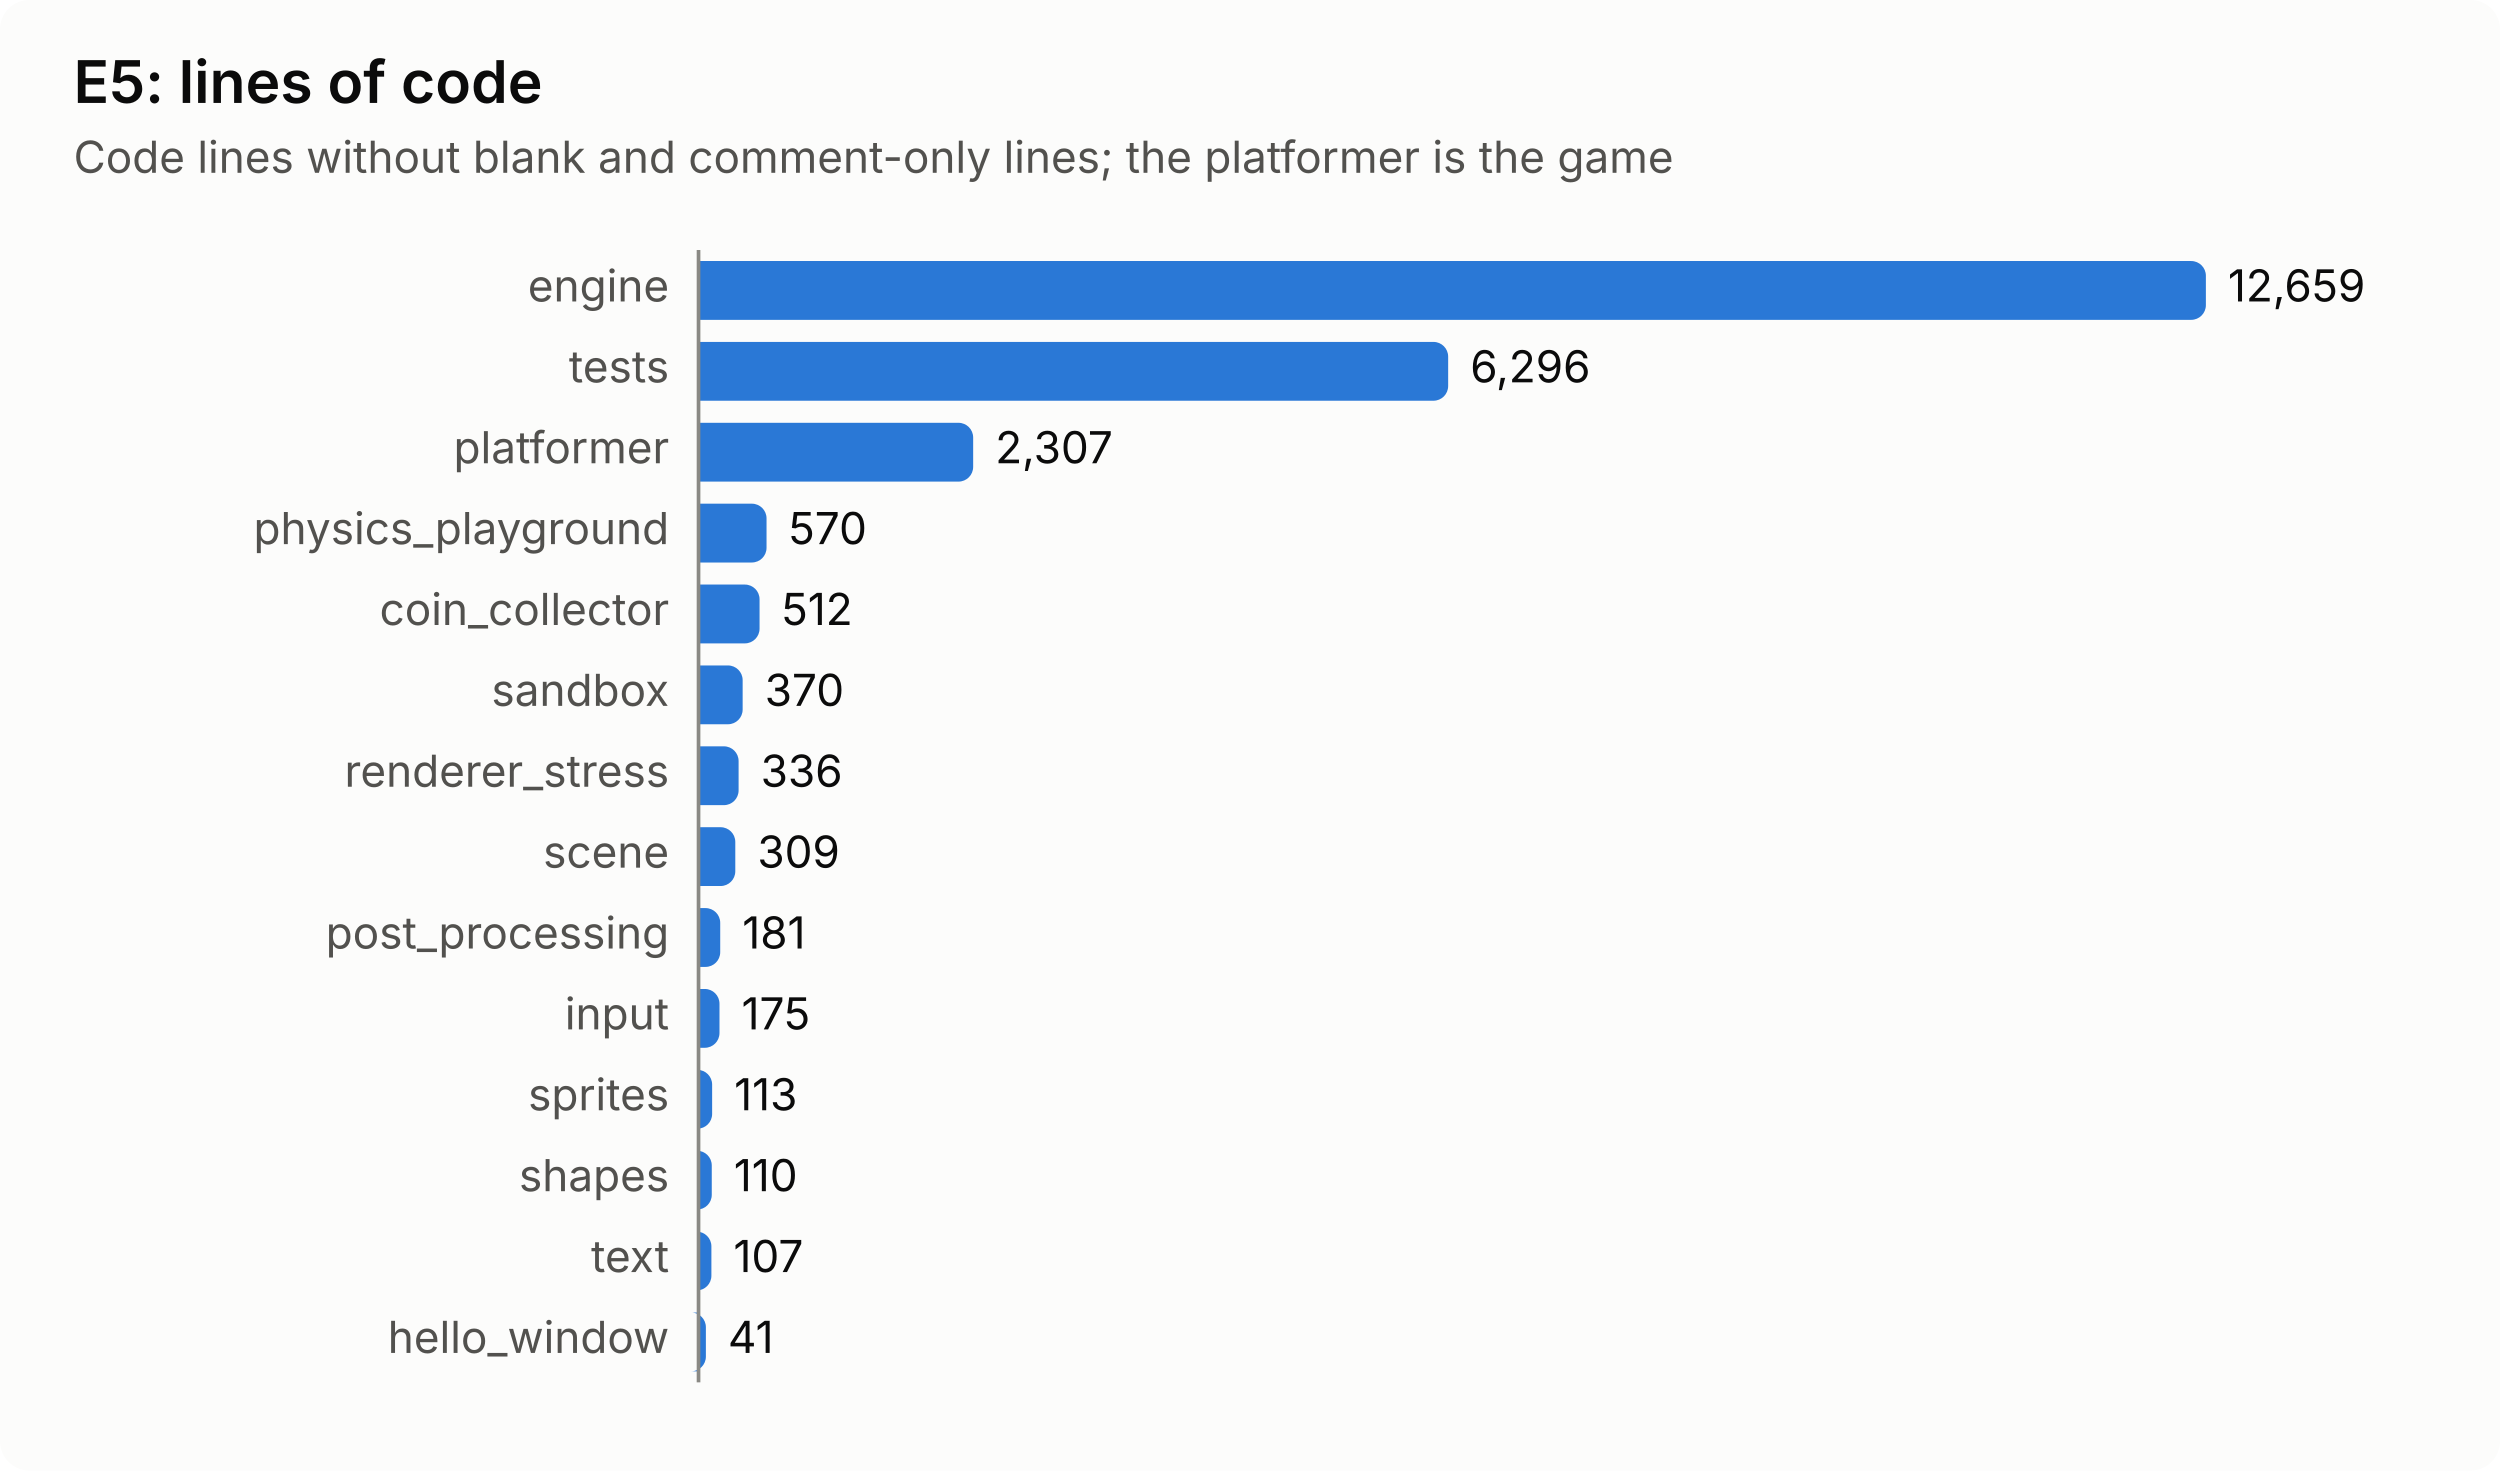
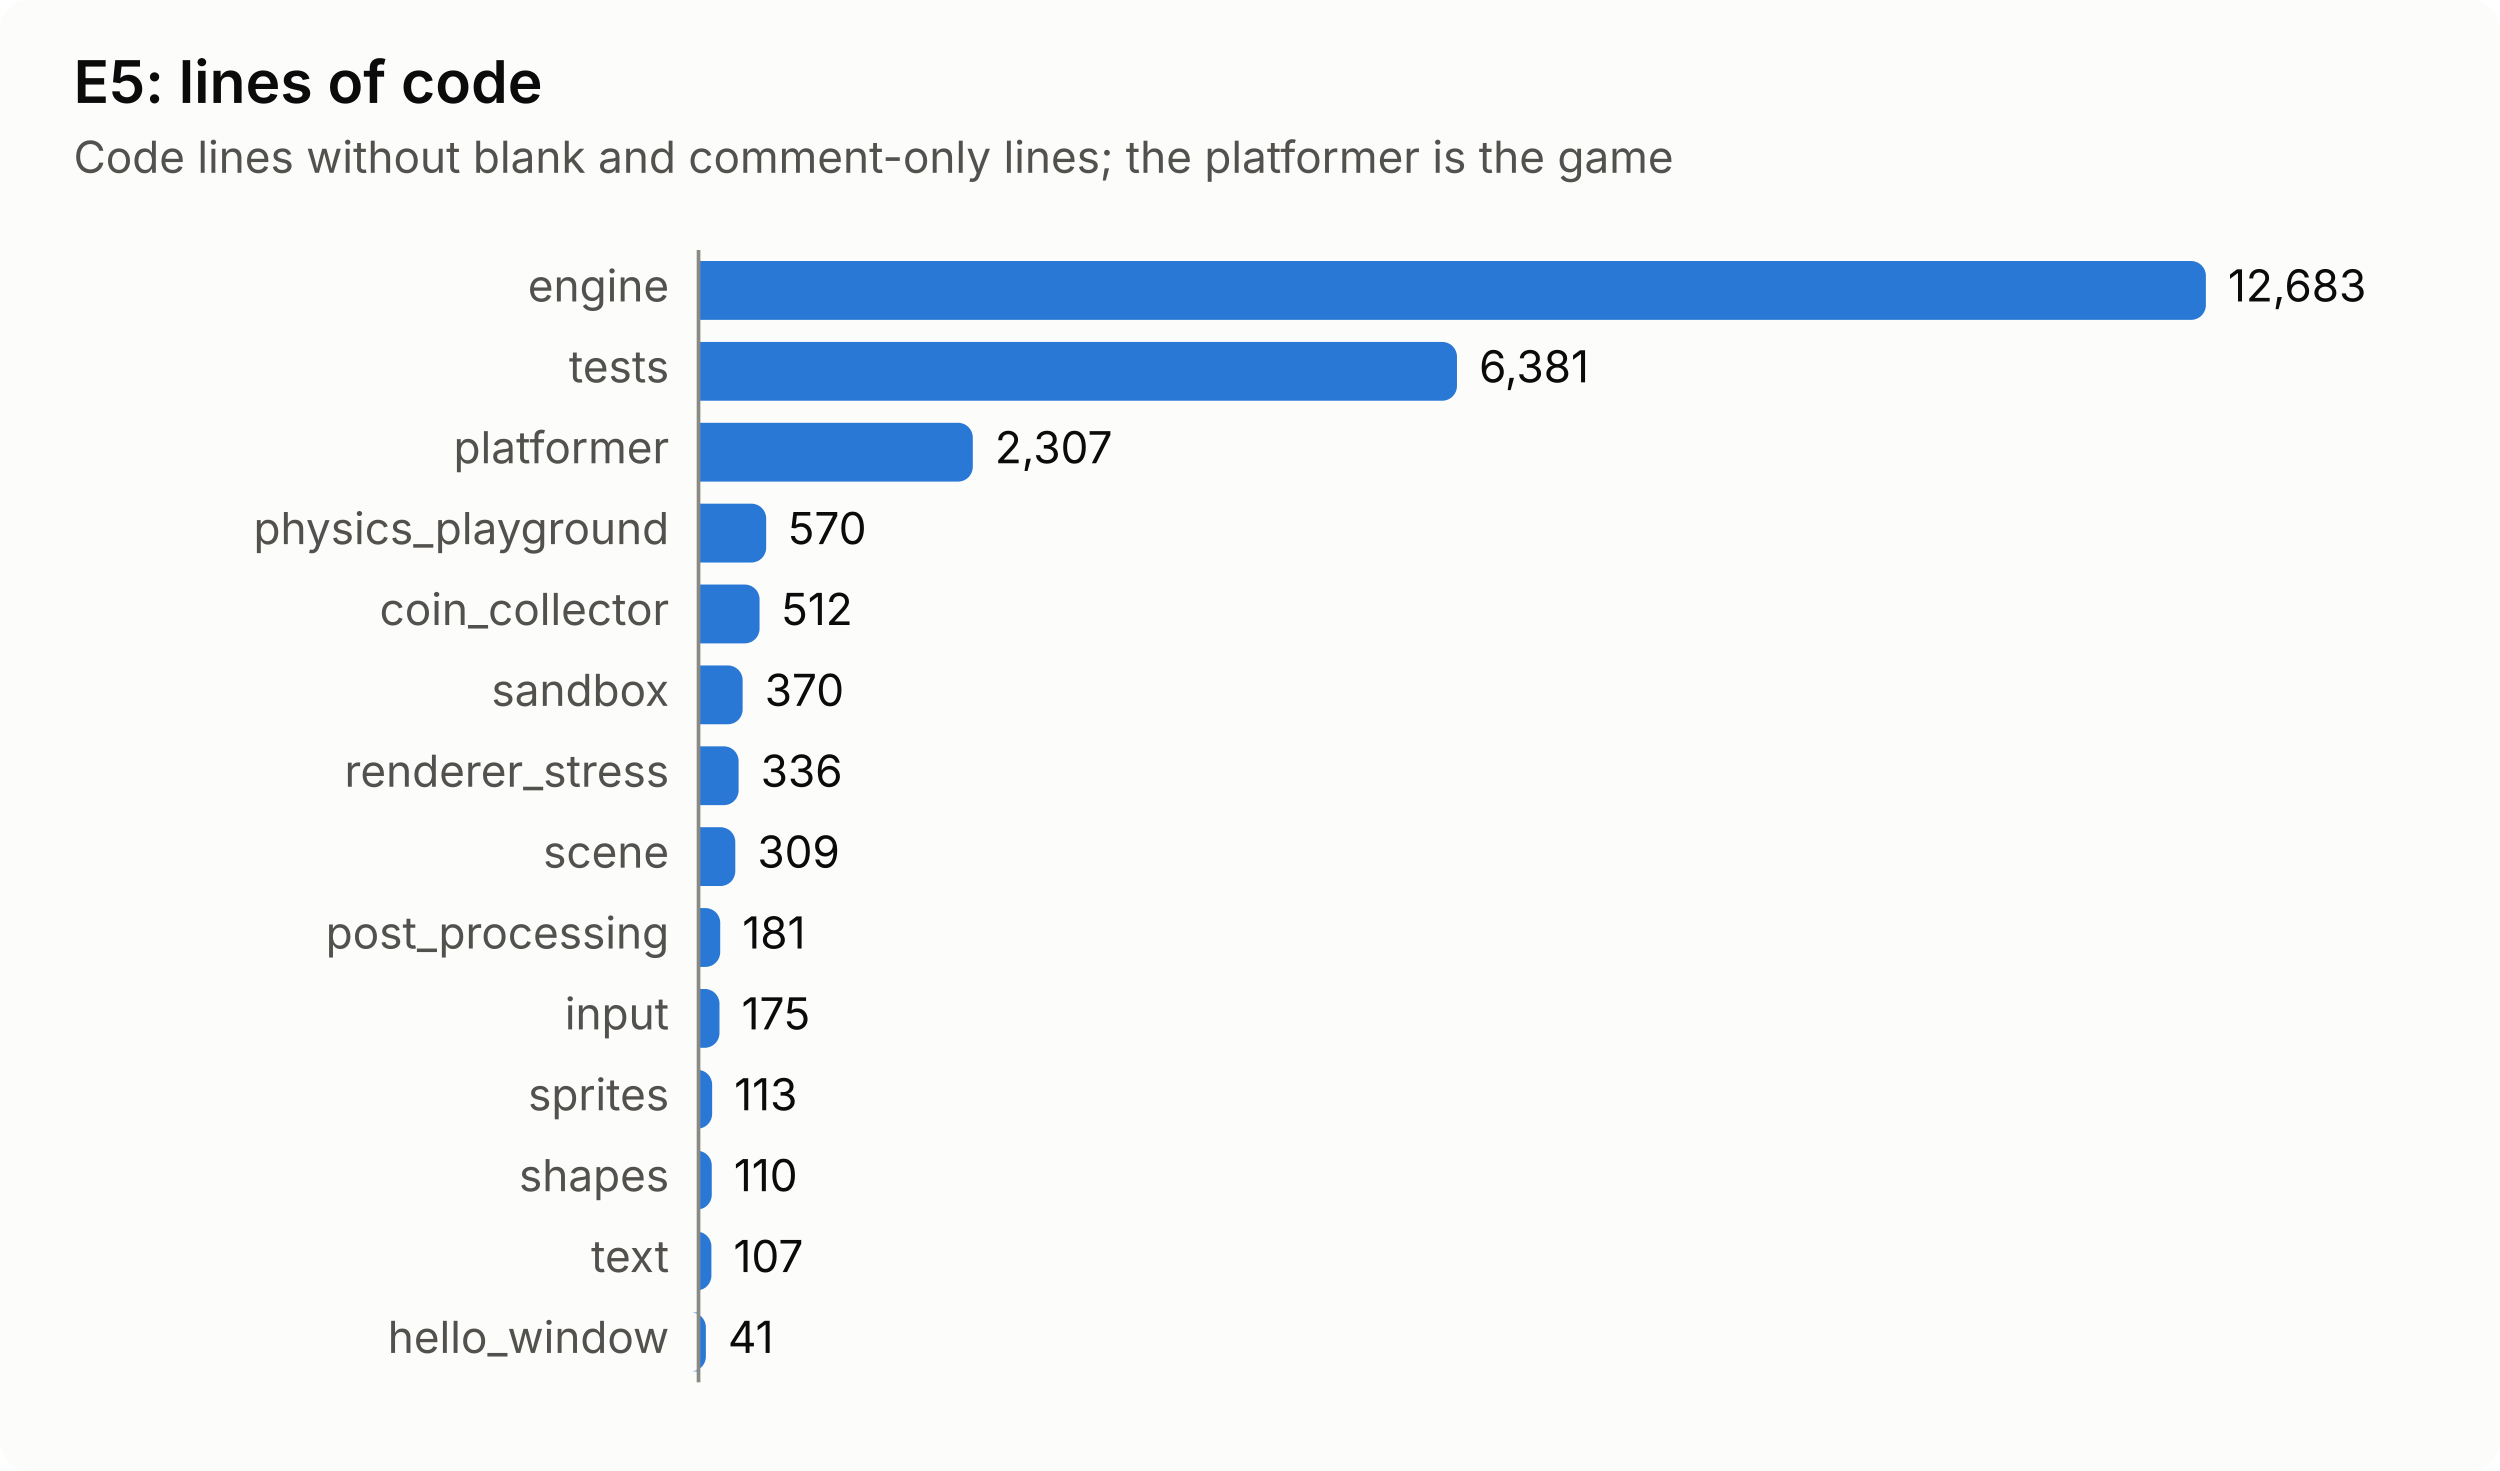
<svg xmlns="http://www.w3.org/2000/svg" viewBox="0 0 680 400" width="680" height="400" role="img" aria-label="E5: lines of code">
  <style>
.surface { fill: #fcfcfb; } .grid { stroke: #e4e3df; } .axis { stroke: #8a8984; }
.ink { fill: #0b0b0b; } .ink2 { fill: #52514e; } .ring { stroke: #fcfcfb; }
.l1 { stroke: #2a78d6; } .l2 { stroke: #eb6834; } .l3 { stroke: #1baf7a; }
.f1 { fill: #2a78d6; } .f2 { fill: #eb6834; } .f3 { fill: #1baf7a; }
.l1, .l2, .l3 { fill: none; }
@media (prefers-color-scheme: dark) {
  .surface { fill: #1a1a19; } .grid { stroke: #33332f; } .axis { stroke: #6f6e69; }
  .ink { fill: #f0efec; } .ink2 { fill: #c3c2b7; } .ring { stroke: #1a1a19; }
  .l1 { stroke: #3987e5; } .l2 { stroke: #d95926; } .l3 { stroke: #199e70; }
  .f1 { fill: #3987e5; } .f2 { fill: #d95926; } .f3 { fill: #199e70; }
}
text { font-family: system-ui, -apple-system, "Segoe UI", sans-serif; }
</style>
  <rect class="surface" width="680" height="400" rx="8" />
  <text class="ink" x="20" y="28" font-size="16" font-weight="600">E5: lines of code</text>
  <text class="ink2" x="20" y="47" font-size="12">Code lines without blank and comment-only lines; the platformer is the game</text>
  <text class="ink2" x="182" y="82" font-size="12" text-anchor="end">engine</text>
  <path class="f1" d="M190 71 h406.0 a4 4 0 0 1 4 4 v8 a4 4 0 0 1 -4 4 h-406.0 Z" />
-   <text class="ink" x="606.0" y="82" font-size="12">12,659</text>
+   <text class="ink" x="606.0" y="82" font-size="12">12,683</text>
  <text class="ink2" x="182" y="104" font-size="12" text-anchor="end">tests</text>
-   <path class="f1" d="M190 93 h199.9 a4 4 0 0 1 4 4 v8 a4 4 0 0 1 -4 4 h-199.9 Z" />
-   <text class="ink" x="399.9" y="104" font-size="12">6,296</text>
+   <path class="f1" d="M190 93 h202.3 a4 4 0 0 1 4 4 v8 a4 4 0 0 1 -4 4 h-202.3 Z" />
+   <text class="ink" x="402.3" y="104" font-size="12">6,381</text>
  <text class="ink2" x="182" y="126" font-size="12" text-anchor="end">platformer</text>
-   <path class="f1" d="M190 115 h70.7 a4 4 0 0 1 4 4 v8 a4 4 0 0 1 -4 4 h-70.7 Z" />
-   <text class="ink" x="270.7" y="126" font-size="12">2,307</text>
+   <path class="f1" d="M190 115 h70.6 a4 4 0 0 1 4 4 v8 a4 4 0 0 1 -4 4 h-70.6 Z" />
+   <text class="ink" x="270.6" y="126" font-size="12">2,307</text>
  <text class="ink2" x="182" y="148" font-size="12" text-anchor="end">physics_playground</text>
-   <path class="f1" d="M190 137 h14.5 a4 4 0 0 1 4 4 v8 a4 4 0 0 1 -4 4 h-14.5 Z" />
-   <text class="ink" x="214.5" y="148" font-size="12">570</text>
+   <path class="f1" d="M190 137 h14.4 a4 4 0 0 1 4 4 v8 a4 4 0 0 1 -4 4 h-14.4 Z" />
+   <text class="ink" x="214.4" y="148" font-size="12">570</text>
  <text class="ink2" x="182" y="170" font-size="12" text-anchor="end">coin_collector</text>
  <path class="f1" d="M190 159 h12.6 a4 4 0 0 1 4 4 v8 a4 4 0 0 1 -4 4 h-12.6 Z" />
  <text class="ink" x="212.6" y="170" font-size="12">512</text>
  <text class="ink2" x="182" y="192" font-size="12" text-anchor="end">sandbox</text>
  <path class="f1" d="M190 181 h8.0 a4 4 0 0 1 4 4 v8 a4 4 0 0 1 -4 4 h-8.0 Z" />
  <text class="ink" x="208.0" y="192" font-size="12">370</text>
  <text class="ink2" x="182" y="214" font-size="12" text-anchor="end">renderer_stress</text>
  <path class="f1" d="M190 203 h6.9 a4 4 0 0 1 4 4 v8 a4 4 0 0 1 -4 4 h-6.9 Z" />
  <text class="ink" x="206.9" y="214" font-size="12">336</text>
  <text class="ink2" x="182" y="236" font-size="12" text-anchor="end">scene</text>
  <path class="f1" d="M190 225 h6.0 a4 4 0 0 1 4 4 v8 a4 4 0 0 1 -4 4 h-6.0 Z" />
  <text class="ink" x="206.0" y="236" font-size="12">309</text>
  <text class="ink2" x="182" y="258" font-size="12" text-anchor="end">post_processing</text>
  <path class="f1" d="M190 247 h1.9 a4 4 0 0 1 4 4 v8 a4 4 0 0 1 -4 4 h-1.9 Z" />
  <text class="ink" x="201.9" y="258" font-size="12">181</text>
  <text class="ink2" x="182" y="280" font-size="12" text-anchor="end">input</text>
  <path class="f1" d="M190 269 h1.7 a4 4 0 0 1 4 4 v8 a4 4 0 0 1 -4 4 h-1.7 Z" />
  <text class="ink" x="201.7" y="280" font-size="12">175</text>
  <text class="ink2" x="182" y="302" font-size="12" text-anchor="end">sprites</text>
  <path class="f1" d="M190 291 h-0.3 a4 4 0 0 1 4 4 v8 a4 4 0 0 1 -4 4 h0.3 Z" />
  <text class="ink" x="199.7" y="302" font-size="12">113</text>
  <text class="ink2" x="182" y="324" font-size="12" text-anchor="end">shapes</text>
  <path class="f1" d="M190 313 h-0.4 a4 4 0 0 1 4 4 v8 a4 4 0 0 1 -4 4 h0.4 Z" />
  <text class="ink" x="199.6" y="324" font-size="12">110</text>
  <text class="ink2" x="182" y="346" font-size="12" text-anchor="end">text</text>
  <path class="f1" d="M190 335 h-0.5 a4 4 0 0 1 4 4 v8 a4 4 0 0 1 -4 4 h0.5 Z" />
  <text class="ink" x="199.5" y="346" font-size="12">107</text>
  <text class="ink2" x="182" y="368" font-size="12" text-anchor="end">hello_window</text>
  <path class="f1" d="M190 357 h-2.0 a4 4 0 0 1 4 4 v8 a4 4 0 0 1 -4 4 h2.0 Z" />
  <text class="ink" x="198.0" y="368" font-size="12">41</text>
  <line class="axis" x1="190" x2="190" y1="68" y2="376" stroke-width="1" />
</svg>
